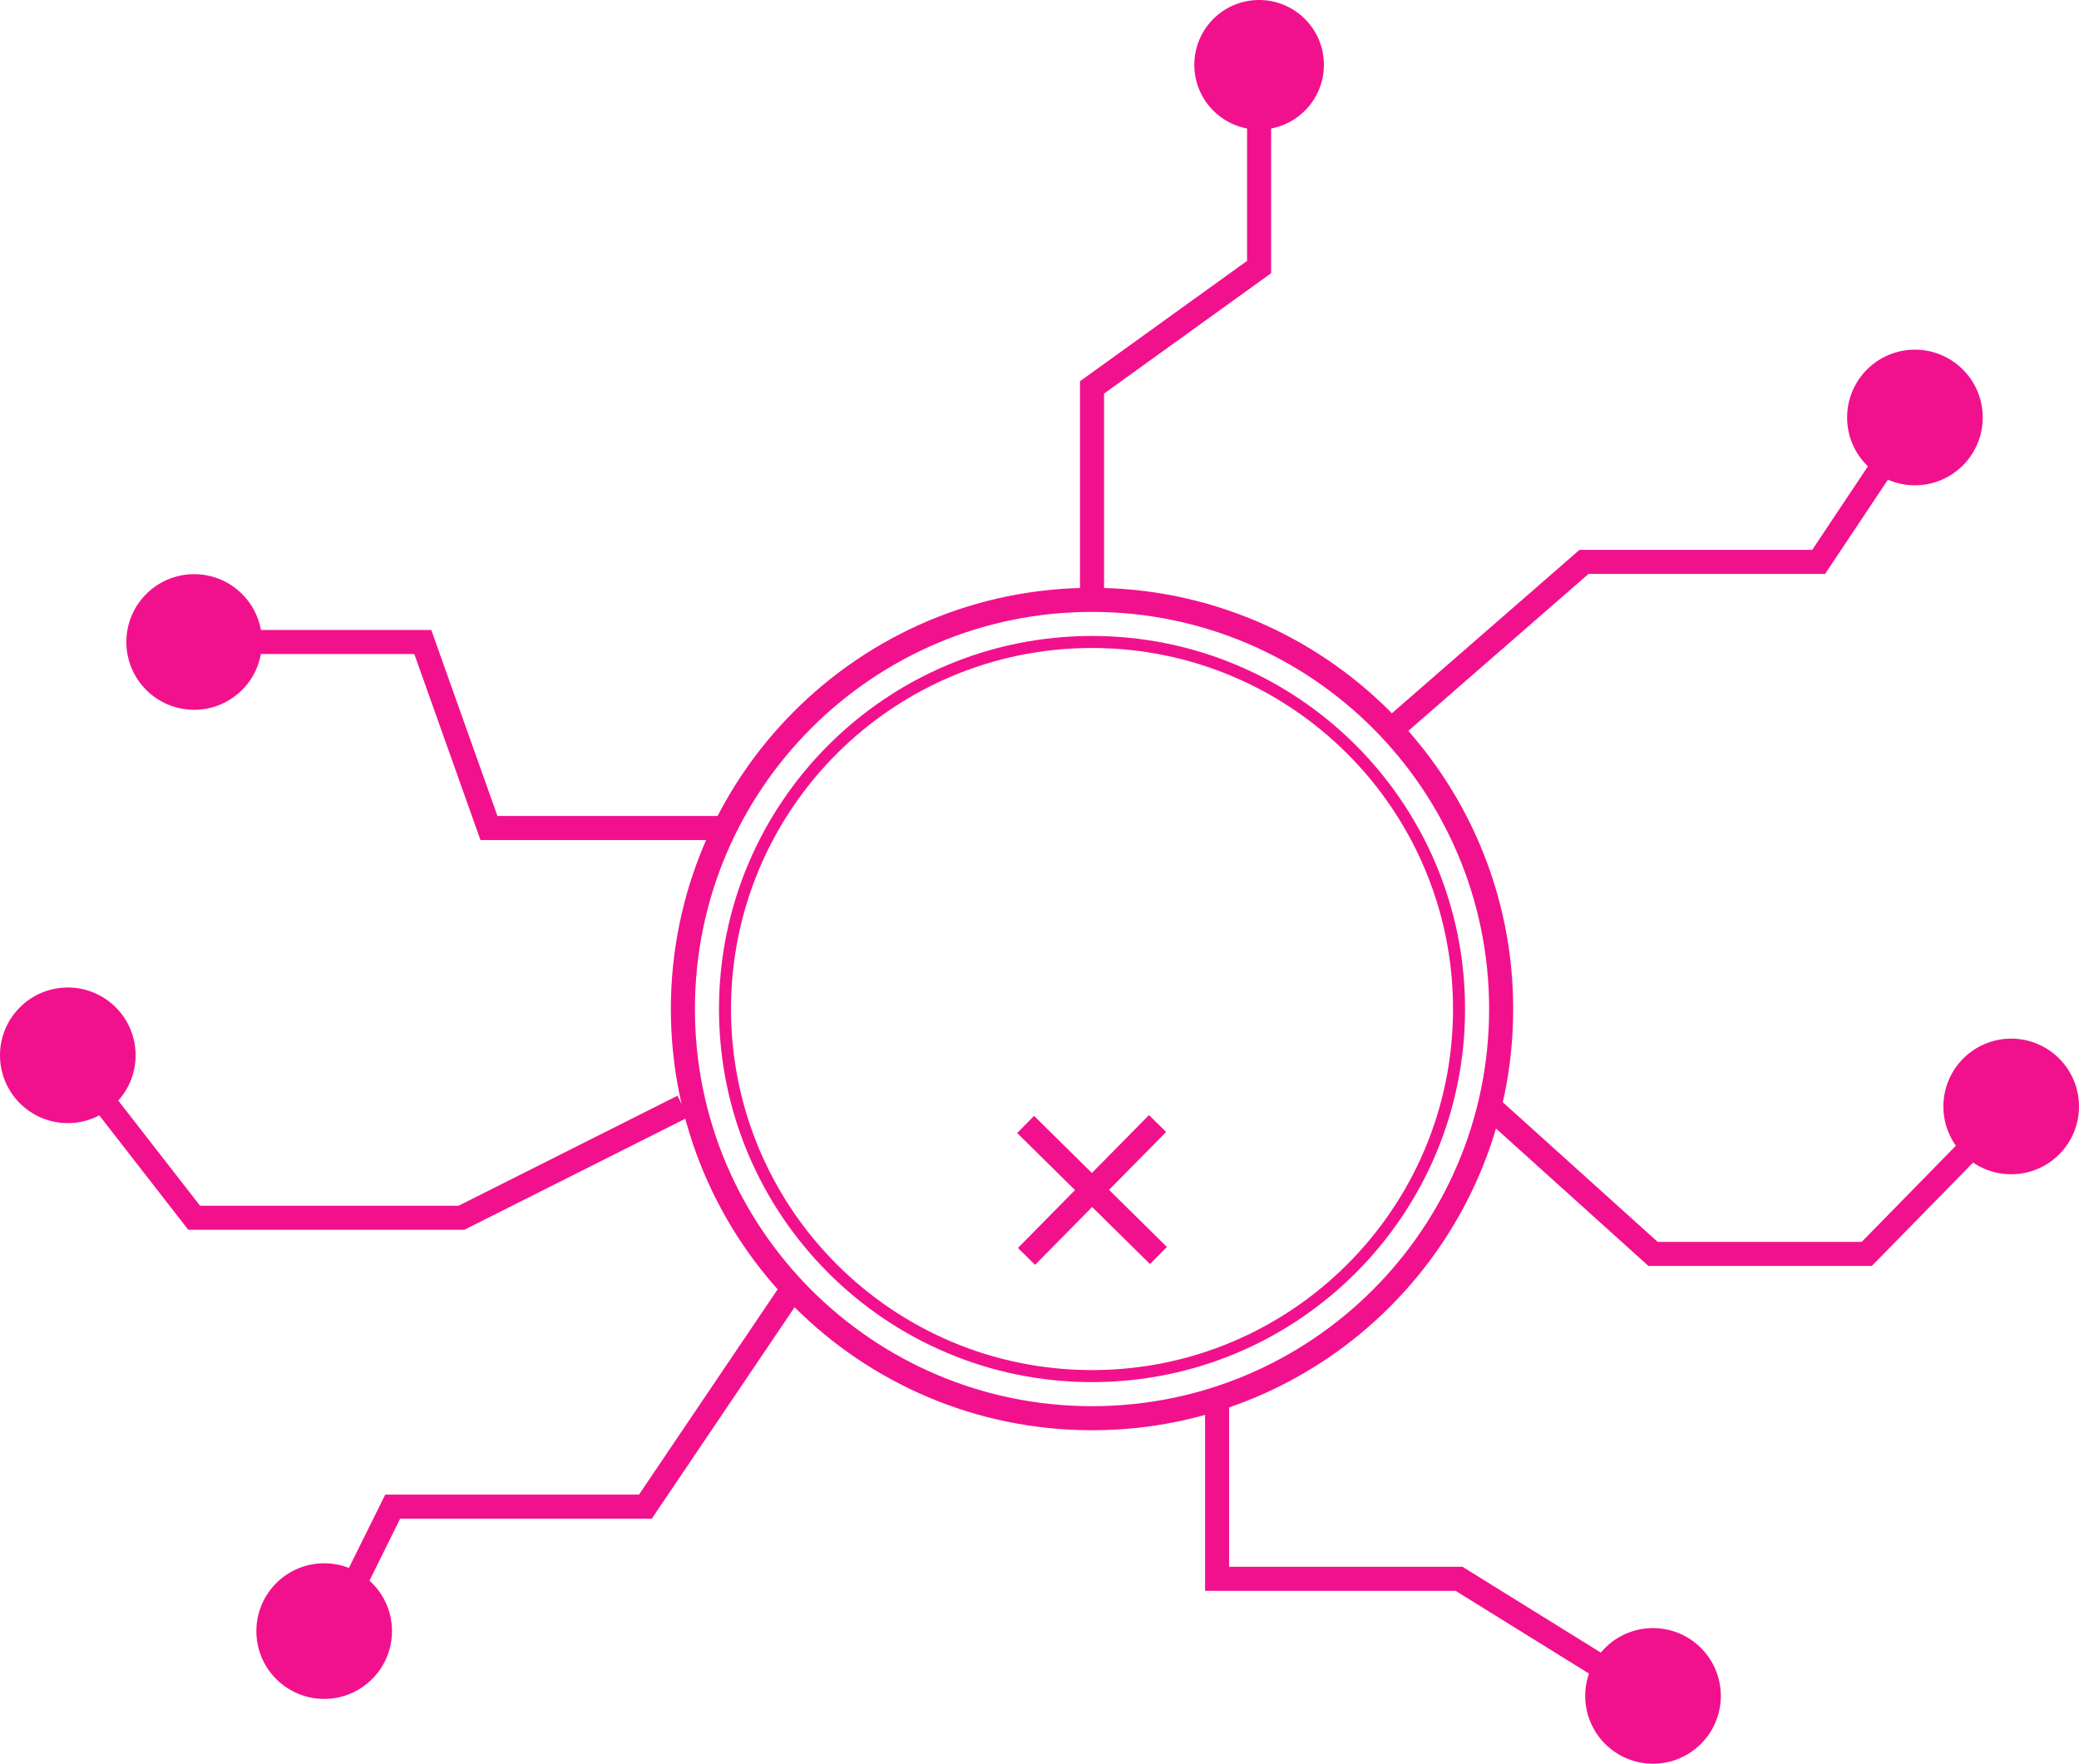
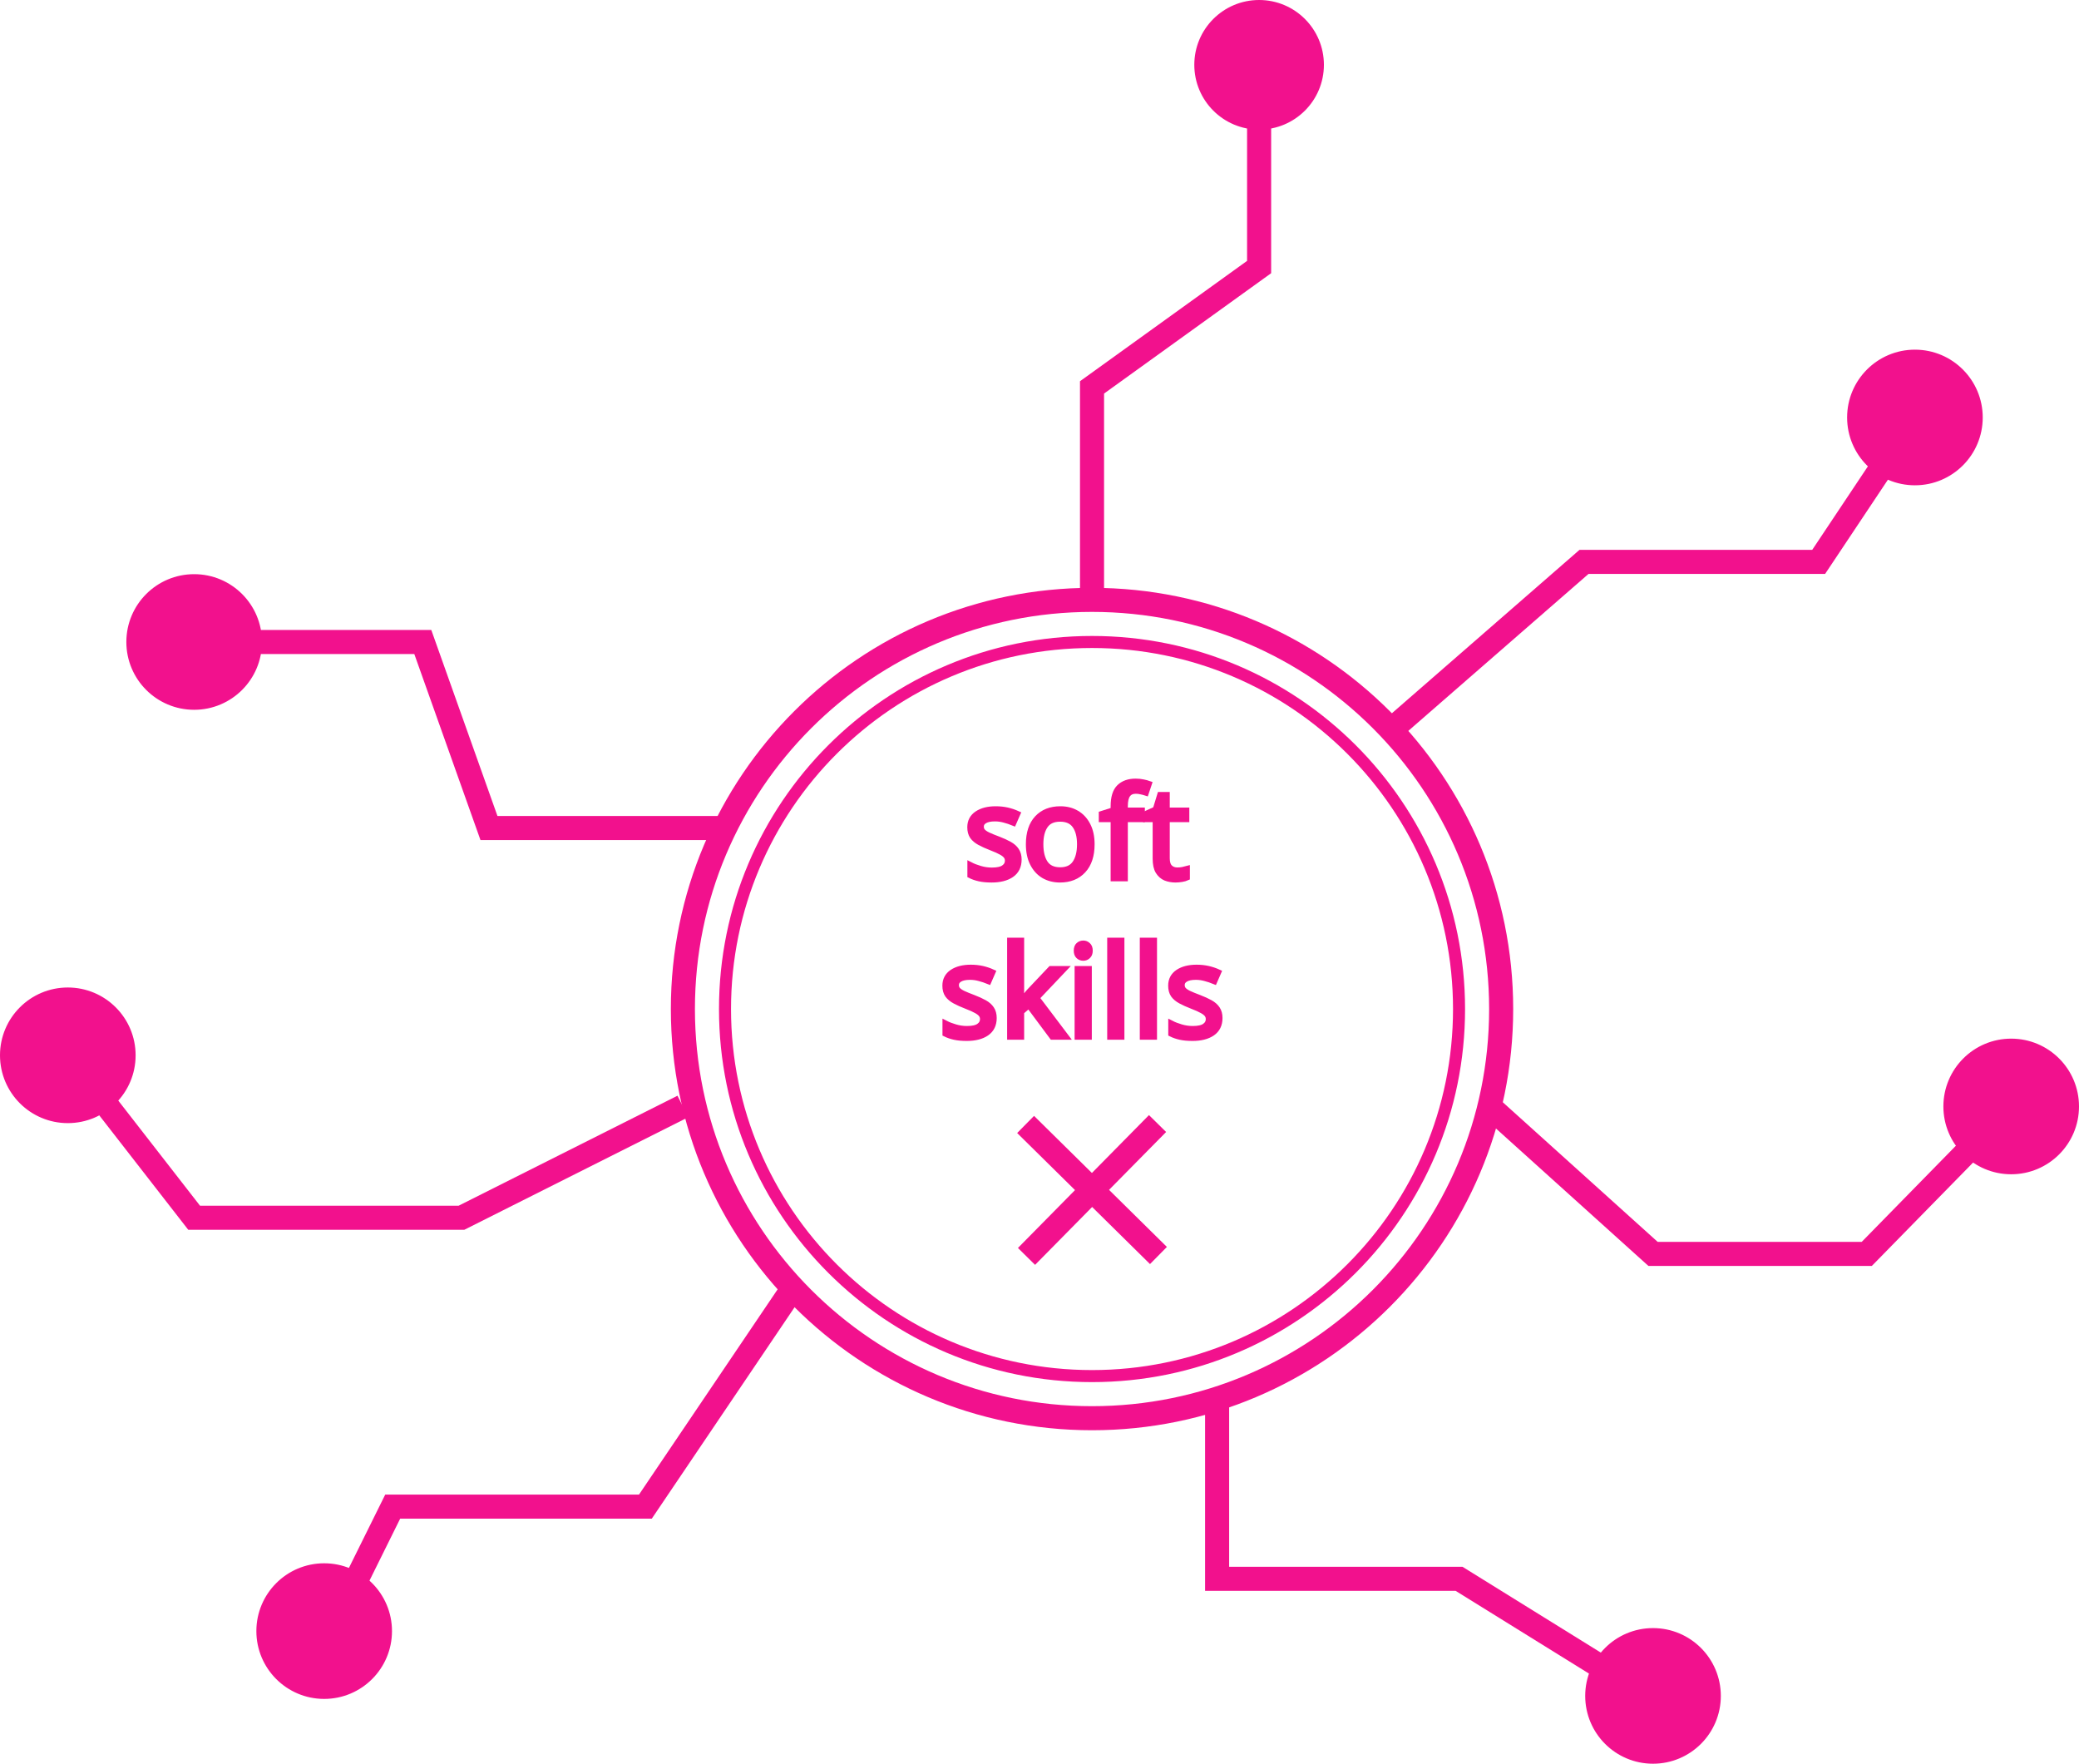
- <svg xmlns="http://www.w3.org/2000/svg" id="Layer_1" data-name="Layer 1" viewBox="0 0 345.54 293.11">
+ <svg xmlns="http://www.w3.org/2000/svg" id="Layer_4" data-name="Layer 4" viewBox="0 0 345.54 293.11">
  <defs>
-     <style>.cls-1,.cls-2{fill:none;}.cls-1,.cls-2,.cls-3{stroke:#f2118d;}.cls-1,.cls-2,.cls-3,.cls-5{stroke-miterlimit:10;}.cls-1{stroke-width:4px;}.cls-2{stroke-width:2px;}.cls-3,.cls-4{fill:#f2118d;}.cls-5{fill:#13bdb7;stroke:#13bdb7;}</style>
+     <style>.cls-1,.cls-2{fill:none;}.cls-1,.cls-2,.cls-3,.cls-5{stroke:#f2118d;stroke-miterlimit:10;}.cls-1{stroke-width:4px;}.cls-2{stroke-width:2px;}.cls-3,.cls-4,.cls-5{fill:#f2118d;}.cls-5{font-size:21px;font-family:Montserrat;}</style>
  </defs>
  <circle class="cls-1" cx="181.5" cy="167.69" r="68" />
  <circle class="cls-2" cx="181.5" cy="167.69" r="61" />
  <circle class="cls-3" cx="32.27" cy="106.69" r="10.77" />
  <circle class="cls-3" cx="11.27" cy="175.38" r="10.77" />
  <circle class="cls-3" cx="53.88" cy="271.07" r="10.77" />
  <circle class="cls-3" cx="274.74" cy="281.84" r="10.77" />
  <circle class="cls-3" cx="334.27" cy="183.88" r="10.77" />
  <circle class="cls-3" cx="318.27" cy="69.38" r="10.77" />
  <circle class="cls-4" cx="209.27" cy="10.77" r="10.77" />
-   <path class="cls-5" d="M184.1,295" transform="translate(-466.73 -352.62)" />
  <line class="cls-1" x1="192.39" y1="186.72" x2="170.61" y2="208.8" />
  <line class="cls-1" x1="170.46" y1="186.87" x2="192.54" y2="208.65" />
  <polyline class="cls-1" points="181.5 99.69 181.5 64.38 209.27 44.38 209.27 10.77" />
  <polyline class="cls-1" points="231.21 121.3 263.27 93.38 302.27 93.38 318.27 69.38" />
  <path class="cls-1" d="M487,430" transform="translate(-466.73 -352.62)" />
  <path class="cls-1" d="M522,452.31" transform="translate(-466.73 -352.62)" />
  <polyline class="cls-1" points="247.56 183.88 274.74 208.38 310.27 208.38 334.27 183.88" />
  <polyline class="cls-1" points="131.79 214.08 107.27 250.38 65.27 250.38 53.88 273.38" />
  <polyline class="cls-1" points="202.29 232.44 202.29 262.38 242.5 262.38 274.74 282.38" />
  <polyline class="cls-1" points="120.5 137.61 81.27 137.61 70.27 106.69 32.27 106.69" />
  <polyline class="cls-1" points="113.5 183.88 76.69 202.38 32.27 202.38 11.27 175.38" />
+   <text class="cls-5" transform="translate(160.19 145.96)">s<tspan x="9.66" y="0">o</tspan>
+     <tspan x="22.62" y="0">f</tspan>
+     <tspan x="29.95" y="0">t </tspan>
+   </text>
+   <text class="cls-5" transform="translate(156.05 172.29)">skills</text>
</svg>
